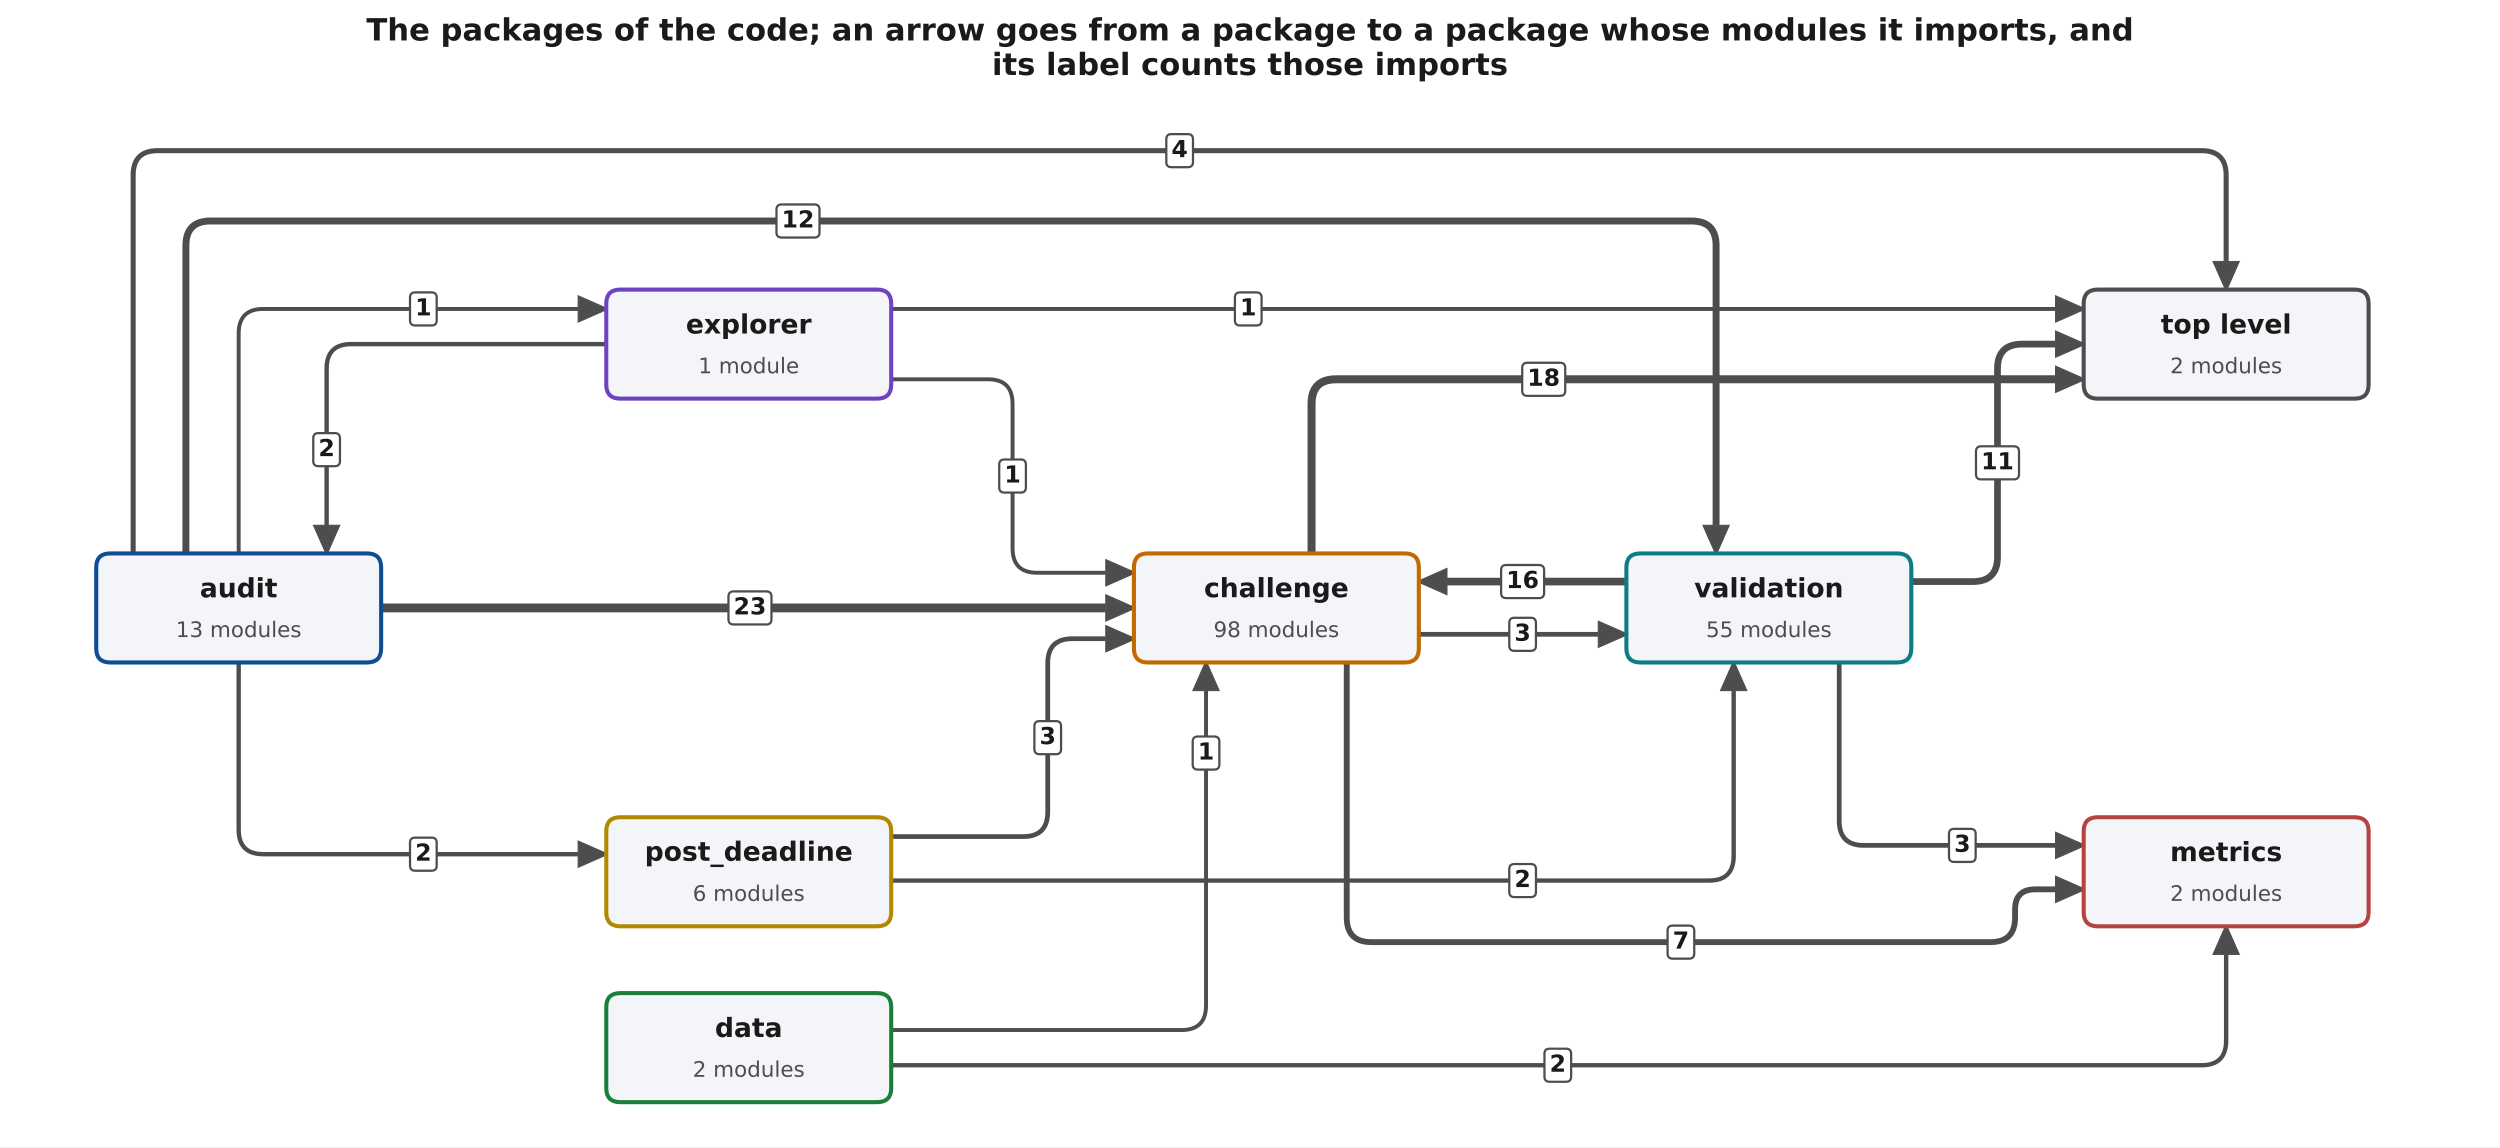
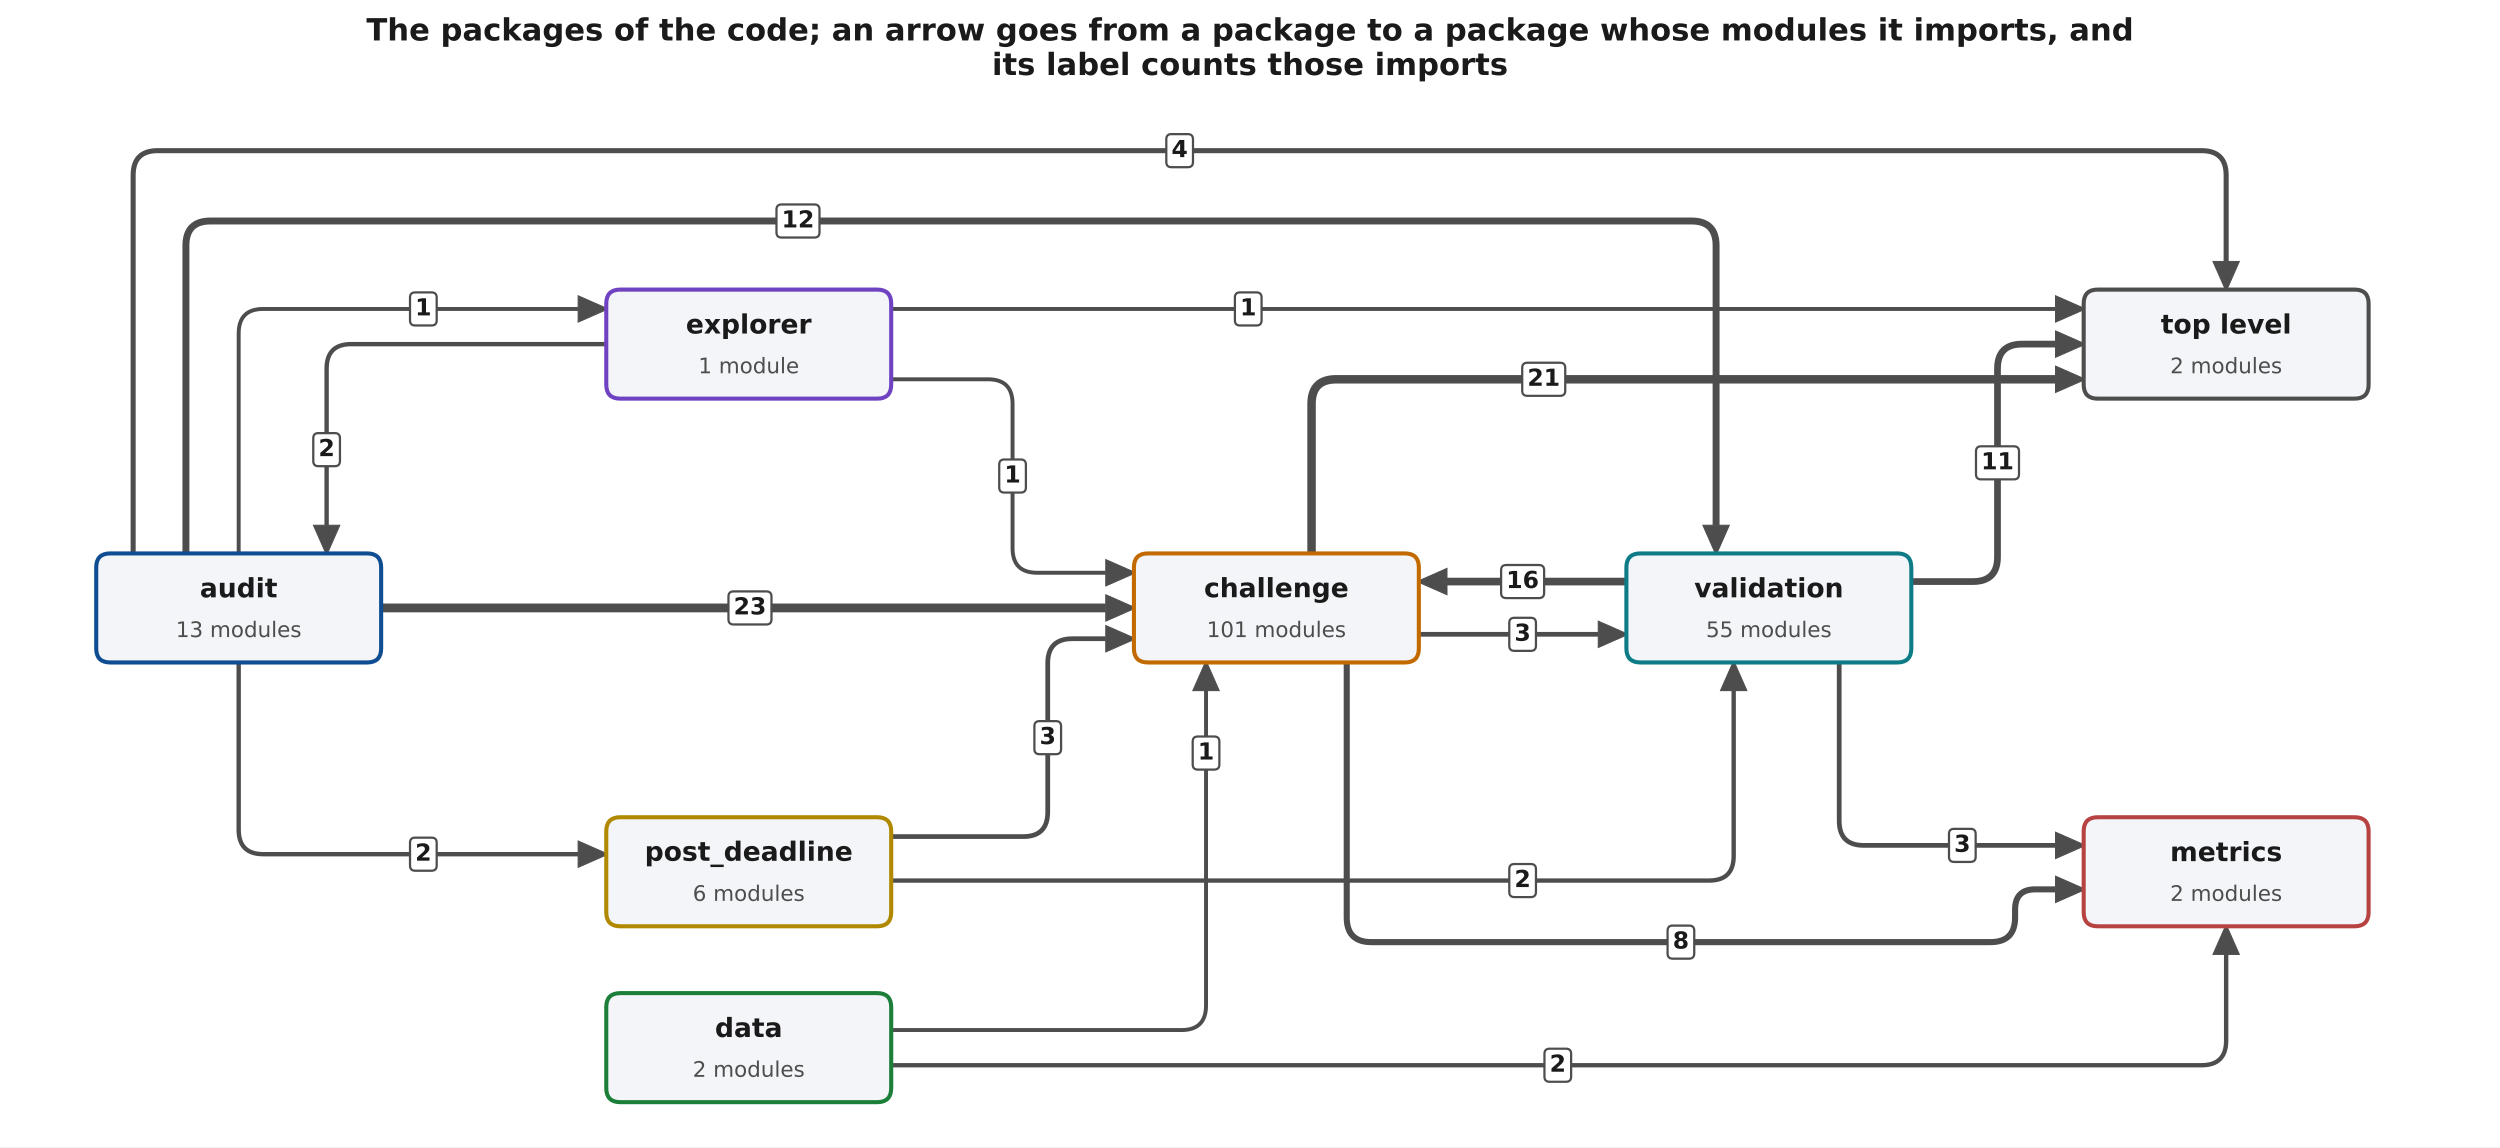
<svg xmlns="http://www.w3.org/2000/svg" width="1224pt" height="561.6pt" viewBox="0 0 1224 561.6" version="1.1">
  <defs>
    <style type="text/css">*{stroke-linejoin: round; stroke-linecap: butt}</style>
  </defs>
  <g id="figure_1">
    <g id="patch_1">
      <path d="M 0 561.6  L 1224 561.6  L 1224 0  L 0 0  z " style="fill: #ffffff" />
    </g>
    <g id="axes_1">
      <g id="patch_2">
        <path d="M 185.746 297.648  L 541.388 297.648  " clip-path="url(#pd196180415)" style="fill: none; stroke: #4d4d4d; stroke-width: 4.3" />
      </g>
      <g id="patch_3">
        <path d="M 556.027 297.648  L 541.388 291.19  L 541.388 304.106  z " clip-path="url(#pd196180415)" style="fill: #4d4d4d; stroke: #4d4d4d; stroke-width: 0.5; stroke-linejoin: miter" />
      </g>
      <g id="patch_4">
-         <path d="M 642.139 271.814  L 642.139 197.758  Q 642.139 185.702 654.195 185.702  L 1006.393 185.702  " clip-path="url(#pd196180415)" style="fill: none; stroke: #4d4d4d; stroke-width: 3.917" />
+         <path d="M 642.139 271.814  L 642.139 197.758  Q 642.139 185.702 654.195 185.702  L 1006.393 185.702  " clip-path="url(#pd196180415)" style="fill: none; stroke: #4d4d4d; stroke-width: 4.151" />
      </g>
      <g id="patch_5">
        <path d="M 1021.032 185.702  L 1006.393 179.244  L 1006.393 192.161  z " clip-path="url(#pd196180415)" style="fill: #4d4d4d; stroke: #4d4d4d; stroke-width: 0.5; stroke-linejoin: miter" />
      </g>
      <g id="patch_6">
        <path d="M 797.141 284.731  L 708.445 284.731  " clip-path="url(#pd196180415)" style="fill: none; stroke: #4d4d4d; stroke-width: 3.752" />
      </g>
      <g id="patch_7">
        <path d="M 693.806 284.731  L 708.445 291.19  L 708.445 278.273  z " clip-path="url(#pd196180415)" style="fill: #4d4d4d; stroke: #4d4d4d; stroke-width: 0.5; stroke-linejoin: miter" />
      </g>
      <g id="patch_8">
        <path d="M 91.022 271.814  L 91.022 120.257  Q 91.022 108.202 103.078 108.202  L 828.141 108.202  Q 840.197 108.202 840.197 120.257  L 840.197 257.175  " clip-path="url(#pd196180415)" style="fill: none; stroke: #4d4d4d; stroke-width: 3.395" />
      </g>
      <g id="patch_9">
        <path d="M 840.197 271.814  L 846.655 257.175  L 833.738 257.175  z " clip-path="url(#pd196180415)" style="fill: #4d4d4d; stroke: #4d4d4d; stroke-width: 0.5; stroke-linejoin: miter" />
      </g>
      <g id="patch_10">
        <path d="M 934.92 284.731  L 965.92 284.731  Q 977.976 284.731 977.976 272.676  L 977.976 180.536  Q 977.976 168.48 990.032 168.48  L 1006.393 168.48  " clip-path="url(#pd196180415)" style="fill: none; stroke: #4d4d4d; stroke-width: 3.299" />
      </g>
      <g id="patch_11">
        <path d="M 1021.032 168.48  L 1006.393 162.022  L 1006.393 174.938  z " clip-path="url(#pd196180415)" style="fill: #4d4d4d; stroke: #4d4d4d; stroke-width: 0.5; stroke-linejoin: miter" />
      </g>
      <g id="patch_12">
-         <path d="M 659.362 323.482  L 659.362 449.205  Q 659.362 461.261 671.417 461.261  L 974.532 461.261  Q 986.587 461.261 986.587 449.205  L 986.587 445.33  Q 986.587 435.427 996.49 435.427  L 1006.393 435.427  " clip-path="url(#pd196180415)" style="fill: none; stroke: #4d4d4d; stroke-width: 2.871" />
+         <path d="M 659.362 323.482  L 659.362 449.205  Q 659.362 461.261 671.417 461.261  L 974.532 461.261  Q 986.587 461.261 986.587 449.205  L 986.587 445.33  Q 986.587 435.427 996.49 435.427  L 1006.393 435.427  " clip-path="url(#pd196180415)" style="fill: none; stroke: #4d4d4d; stroke-width: 2.986" />
      </g>
      <g id="patch_13">
        <path d="M 1021.032 435.427  L 1006.393 428.969  L 1006.393 441.886  z " clip-path="url(#pd196180415)" style="fill: #4d4d4d; stroke: #4d4d4d; stroke-width: 0.5; stroke-linejoin: miter" />
      </g>
      <g id="patch_14">
        <path d="M 65.189 271.814  L 65.189 85.812  Q 65.189 73.757 77.244 73.757  L 1077.866 73.757  Q 1089.922 73.757 1089.922 85.812  L 1089.922 128.007  " clip-path="url(#pd196180415)" style="fill: none; stroke: #4d4d4d; stroke-width: 2.48" />
      </g>
      <g id="patch_15">
        <path d="M 1089.922 142.646  L 1096.38 128.007  L 1083.463 128.007  z " clip-path="url(#pd196180415)" style="fill: #4d4d4d; stroke: #4d4d4d; stroke-width: 0.5; stroke-linejoin: miter" />
      </g>
      <g id="patch_16">
        <path d="M 693.806 310.565  L 782.502 310.565  " clip-path="url(#pd196180415)" style="fill: none; stroke: #4d4d4d; stroke-width: 2.325" />
      </g>
      <g id="patch_17">
        <path d="M 797.141 310.565  L 782.502 304.106  L 782.502 317.023  z " clip-path="url(#pd196180415)" style="fill: #4d4d4d; stroke: #4d4d4d; stroke-width: 0.5; stroke-linejoin: miter" />
      </g>
      <g id="patch_18">
        <path d="M 435.47 409.594  L 500.916 409.594  Q 512.971 409.594 512.971 397.538  L 512.971 324.773  Q 512.971 312.718 525.027 312.718  L 541.388 312.718  " clip-path="url(#pd196180415)" style="fill: none; stroke: #4d4d4d; stroke-width: 2.325" />
      </g>
      <g id="patch_19">
        <path d="M 556.027 312.718  L 541.388 306.259  L 541.388 319.176  z " clip-path="url(#pd196180415)" style="fill: #4d4d4d; stroke: #4d4d4d; stroke-width: 0.5; stroke-linejoin: miter" />
      </g>
      <g id="patch_20">
        <path d="M 900.475 323.482  L 900.475 401.844  Q 900.475 413.899 912.531 413.899  L 1006.393 413.899  " clip-path="url(#pd196180415)" style="fill: none; stroke: #4d4d4d; stroke-width: 2.325" />
      </g>
      <g id="patch_21">
        <path d="M 1021.032 413.899  L 1006.393 407.441  L 1006.393 420.358  z " clip-path="url(#pd196180415)" style="fill: #4d4d4d; stroke: #4d4d4d; stroke-width: 0.5; stroke-linejoin: miter" />
      </g>
      <g id="patch_22">
        <path d="M 116.856 323.482  L 116.856 406.149  Q 116.856 418.205 128.912 418.205  L 283.052 418.205  " clip-path="url(#pd196180415)" style="fill: none; stroke: #4d4d4d; stroke-width: 2.147" />
      </g>
      <g id="patch_23">
        <path d="M 297.691 418.205  L 283.052 411.746  L 283.052 424.663  z " clip-path="url(#pd196180415)" style="fill: #4d4d4d; stroke: #4d4d4d; stroke-width: 0.5; stroke-linejoin: miter" />
      </g>
      <g id="patch_24">
        <path d="M 435.47 521.539  L 1077.866 521.539  Q 1089.922 521.539 1089.922 509.484  L 1089.922 467.289  " clip-path="url(#pd196180415)" style="fill: none; stroke: #4d4d4d; stroke-width: 2.147" />
      </g>
      <g id="patch_25">
        <path d="M 1089.922 452.65  L 1083.463 467.289  L 1096.38 467.289  z " clip-path="url(#pd196180415)" style="fill: #4d4d4d; stroke: #4d4d4d; stroke-width: 0.5; stroke-linejoin: miter" />
      </g>
      <g id="patch_26">
        <path d="M 297.691 168.48  L 171.968 168.48  Q 159.912 168.48 159.912 180.536  L 159.912 257.175  " clip-path="url(#pd196180415)" style="fill: none; stroke: #4d4d4d; stroke-width: 2.147" />
      </g>
      <g id="patch_27">
        <path d="M 159.912 271.814  L 166.37 257.175  L 153.454 257.175  z " clip-path="url(#pd196180415)" style="fill: #4d4d4d; stroke: #4d4d4d; stroke-width: 0.5; stroke-linejoin: miter" />
      </g>
      <g id="patch_28">
        <path d="M 435.47 431.122  L 836.752 431.122  Q 848.808 431.122 848.808 419.066  L 848.808 338.121  " clip-path="url(#pd196180415)" style="fill: none; stroke: #4d4d4d; stroke-width: 2.147" />
      </g>
      <g id="patch_29">
        <path d="M 848.808 323.482  L 842.35 338.121  L 855.266 338.121  z " clip-path="url(#pd196180415)" style="fill: #4d4d4d; stroke: #4d4d4d; stroke-width: 0.5; stroke-linejoin: miter" />
      </g>
      <g id="patch_30">
        <path d="M 116.856 271.814  L 116.856 163.313  Q 116.856 151.258 128.912 151.258  L 283.052 151.258  " clip-path="url(#pd196180415)" style="fill: none; stroke: #4d4d4d; stroke-width: 1.927" />
      </g>
      <g id="patch_31">
        <path d="M 297.691 151.258  L 283.052 144.799  L 283.052 157.716  z " clip-path="url(#pd196180415)" style="fill: #4d4d4d; stroke: #4d4d4d; stroke-width: 0.5; stroke-linejoin: miter" />
      </g>
      <g id="patch_32">
        <path d="M 435.47 504.317  L 578.416 504.317  Q 590.472 504.317 590.472 492.261  L 590.472 338.121  " clip-path="url(#pd196180415)" style="fill: none; stroke: #4d4d4d; stroke-width: 1.927" />
      </g>
      <g id="patch_33">
        <path d="M 590.472 323.482  L 584.014 338.121  L 596.93 338.121  z " clip-path="url(#pd196180415)" style="fill: #4d4d4d; stroke: #4d4d4d; stroke-width: 0.5; stroke-linejoin: miter" />
      </g>
      <g id="patch_34">
+         <path d="M 435.47 185.702  L 483.693 185.702  Q 495.749 185.702 495.749 197.758  L 495.749 268.37  Q 495.749 280.426 507.804 280.426  L 541.388 280.426  " clip-path="url(#pd196180415)" style="fill: none; stroke: #4d4d4d; stroke-width: 1.927" />
+       </g>
+       <g id="patch_35">
+         <path d="M 556.027 280.426  L 541.388 273.967  L 541.388 286.884  z " clip-path="url(#pd196180415)" style="fill: #4d4d4d; stroke: #4d4d4d; stroke-width: 0.5; stroke-linejoin: miter" />
+       </g>
+       <g id="patch_36">
        <path d="M 435.47 151.258  L 1006.393 151.258  " clip-path="url(#pd196180415)" style="fill: none; stroke: #4d4d4d; stroke-width: 1.927" />
      </g>
-       <g id="patch_35">
+       <g id="patch_37">
        <path d="M 1021.032 151.258  L 1006.393 144.799  L 1006.393 157.716  z " clip-path="url(#pd196180415)" style="fill: #4d4d4d; stroke: #4d4d4d; stroke-width: 0.5; stroke-linejoin: miter" />
-       </g>
-       <g id="patch_36">
-         <path d="M 435.47 185.702  L 483.693 185.702  Q 495.749 185.702 495.749 197.758  L 495.749 268.37  Q 495.749 280.426 507.804 280.426  L 541.388 280.426  " clip-path="url(#pd196180415)" style="fill: none; stroke: #4d4d4d; stroke-width: 1.927" />
-       </g>
-       <g id="patch_37">
-         <path d="M 556.027 280.426  L 541.388 273.967  L 541.388 286.884  z " clip-path="url(#pd196180415)" style="fill: #4d4d4d; stroke: #4d4d4d; stroke-width: 0.5; stroke-linejoin: miter" />
      </g>
      <g id="patch_38">
        <path d="M 53.994 324.343  L 179.718 324.343  Q 186.607 324.343 186.607 317.454  L 186.607 277.842  Q 186.607 270.953 179.718 270.953  L 53.994 270.953  Q 47.105 270.953 47.105 277.842  L 47.105 317.454  Q 47.105 324.343 53.994 324.343  z " clip-path="url(#pd196180415)" style="fill: #f3f5f8; stroke: #0f4d92; stroke-width: 2; stroke-linejoin: miter" />
      </g>
      <g id="patch_39">
        <path d="M 562.055 324.343  L 687.779 324.343  Q 694.668 324.343 694.668 317.454  L 694.668 277.842  Q 694.668 270.953 687.779 270.953  L 562.055 270.953  Q 555.166 270.953 555.166 277.842  L 555.166 317.454  Q 555.166 324.343 562.055 324.343  z " clip-path="url(#pd196180415)" style="fill: #f3f5f8; stroke: #c26a00; stroke-width: 2; stroke-linejoin: miter" />
      </g>
      <g id="patch_40">
        <path d="M 303.719 539.623  L 429.443 539.623  Q 436.332 539.623 436.332 532.734  L 436.332 493.122  Q 436.332 486.233 429.443 486.233  L 303.719 486.233  Q 296.83 486.233 296.83 493.122  L 296.83 532.734  Q 296.83 539.623 303.719 539.623  z " clip-path="url(#pd196180415)" style="fill: #f3f5f8; stroke: #1b7f3a; stroke-width: 2; stroke-linejoin: miter" />
      </g>
      <g id="patch_41">
        <path d="M 1027.06 195.175  L 1152.783 195.175  Q 1159.672 195.175 1159.672 188.286  L 1159.672 148.674  Q 1159.672 141.785 1152.783 141.785  L 1027.06 141.785  Q 1020.171 141.785 1020.171 148.674  L 1020.171 188.286  Q 1020.171 195.175 1027.06 195.175  z " clip-path="url(#pd196180415)" style="fill: #f3f5f8; stroke: #4d4d4d; stroke-width: 2; stroke-linejoin: miter" />
      </g>
      <g id="patch_42">
        <path d="M 303.719 195.175  L 429.443 195.175  Q 436.332 195.175 436.332 188.286  L 436.332 148.674  Q 436.332 141.785 429.443 141.785  L 303.719 141.785  Q 296.83 141.785 296.83 148.674  L 296.83 188.286  Q 296.83 195.175 303.719 195.175  z " clip-path="url(#pd196180415)" style="fill: #f3f5f8; stroke: #6f42c1; stroke-width: 2; stroke-linejoin: miter" />
      </g>
      <g id="patch_43">
        <path d="M 1027.06 453.511  L 1152.783 453.511  Q 1159.672 453.511 1159.672 446.622  L 1159.672 407.01  Q 1159.672 400.121 1152.783 400.121  L 1027.06 400.121  Q 1020.171 400.121 1020.171 407.01  L 1020.171 446.622  Q 1020.171 453.511 1027.06 453.511  z " clip-path="url(#pd196180415)" style="fill: #f3f5f8; stroke: #b64342; stroke-width: 2; stroke-linejoin: miter" />
      </g>
      <g id="patch_44">
        <path d="M 303.719 453.511  L 429.443 453.511  Q 436.332 453.511 436.332 446.622  L 436.332 407.01  Q 436.332 400.121 429.443 400.121  L 303.719 400.121  Q 296.83 400.121 296.83 407.01  L 296.83 446.622  Q 296.83 453.511 303.719 453.511  z " clip-path="url(#pd196180415)" style="fill: #f3f5f8; stroke: #b08900; stroke-width: 2; stroke-linejoin: miter" />
      </g>
      <g id="patch_45">
        <path d="M 803.169 324.343  L 928.892 324.343  Q 935.781 324.343 935.781 317.454  L 935.781 277.842  Q 935.781 270.953 928.892 270.953  L 803.169 270.953  Q 796.28 270.953 796.28 277.842  L 796.28 317.454  Q 796.28 324.343 803.169 324.343  z " clip-path="url(#pd196180415)" style="fill: #f3f5f8; stroke: #0e7c86; stroke-width: 2; stroke-linejoin: miter" />
      </g>
      <g id="text_1">
        <text style="font-weight: 700; font-size: 13px; font-family: 'DejaVu Sans', 'Bitstream Vera Sans', 'Computer Modern Sans Serif', 'Lucida Grande', 'Verdana', 'Geneva', 'Lucid', 'Arial', 'Helvetica', 'Avant Garde', sans-serif; text-anchor: middle; fill: #1a1a1a" x="116.856" y="292.452" transform="rotate(-0 116.856 292.4518)">audit</text>
      </g>
      <g id="text_2">
        <text style="font-size: 10.5px; font-family: 'DejaVu Sans', 'Bitstream Vera Sans', 'Computer Modern Sans Serif', 'Lucida Grande', 'Verdana', 'Geneva', 'Lucid', 'Arial', 'Helvetica', 'Avant Garde', sans-serif; text-anchor: middle; fill: #4d4d4d" x="116.856" y="311.912" transform="rotate(-0 116.856 311.9121)">13 modules</text>
      </g>
      <g id="text_3">
        <text style="font-weight: 700; font-size: 13px; font-family: 'DejaVu Sans', 'Bitstream Vera Sans', 'Computer Modern Sans Serif', 'Lucida Grande', 'Verdana', 'Geneva', 'Lucid', 'Arial', 'Helvetica', 'Avant Garde', sans-serif; text-anchor: middle; fill: #1a1a1a" x="624.917" y="292.401" transform="rotate(-0 624.9168 292.401)">challenge</text>
      </g>
      <g id="text_4">
-         <text style="font-size: 10.5px; font-family: 'DejaVu Sans', 'Bitstream Vera Sans', 'Computer Modern Sans Serif', 'Lucida Grande', 'Verdana', 'Geneva', 'Lucid', 'Arial', 'Helvetica', 'Avant Garde', sans-serif; text-anchor: middle; fill: #4d4d4d" x="624.917" y="311.912" transform="rotate(-0 624.9168 311.9121)">98 modules</text>
+         <text style="font-size: 10.5px; font-family: 'DejaVu Sans', 'Bitstream Vera Sans', 'Computer Modern Sans Serif', 'Lucida Grande', 'Verdana', 'Geneva', 'Lucid', 'Arial', 'Helvetica', 'Avant Garde', sans-serif; text-anchor: middle; fill: #4d4d4d" x="624.917" y="311.912" transform="rotate(-0 624.9168 311.9121)">101 modules</text>
      </g>
      <g id="text_5">
        <text style="font-weight: 700; font-size: 13px; font-family: 'DejaVu Sans', 'Bitstream Vera Sans', 'Computer Modern Sans Serif', 'Lucida Grande', 'Verdana', 'Geneva', 'Lucid', 'Arial', 'Helvetica', 'Avant Garde', sans-serif; text-anchor: middle; fill: #1a1a1a" x="366.581" y="507.732" transform="rotate(-0 366.5808 507.7318)">data</text>
      </g>
      <g id="text_6">
        <text style="font-size: 10.5px; font-family: 'DejaVu Sans', 'Bitstream Vera Sans', 'Computer Modern Sans Serif', 'Lucida Grande', 'Verdana', 'Geneva', 'Lucid', 'Arial', 'Helvetica', 'Avant Garde', sans-serif; text-anchor: middle; fill: #4d4d4d" x="366.581" y="527.192" transform="rotate(-0 366.5808 527.1921)">2 modules</text>
      </g>
      <g id="text_7">
        <text style="font-weight: 700; font-size: 13px; font-family: 'DejaVu Sans', 'Bitstream Vera Sans', 'Computer Modern Sans Serif', 'Lucida Grande', 'Verdana', 'Geneva', 'Lucid', 'Arial', 'Helvetica', 'Avant Garde', sans-serif; text-anchor: middle; fill: #1a1a1a" x="1089.922" y="163.284" transform="rotate(-0 1089.922 163.2838)">top level</text>
      </g>
      <g id="text_8">
        <text style="font-size: 10.5px; font-family: 'DejaVu Sans', 'Bitstream Vera Sans', 'Computer Modern Sans Serif', 'Lucida Grande', 'Verdana', 'Geneva', 'Lucid', 'Arial', 'Helvetica', 'Avant Garde', sans-serif; text-anchor: middle; fill: #4d4d4d" x="1089.922" y="182.744" transform="rotate(-0 1089.922 182.7441)">2 modules</text>
      </g>
      <g id="text_9">
        <text style="font-weight: 700; font-size: 13px; font-family: 'DejaVu Sans', 'Bitstream Vera Sans', 'Computer Modern Sans Serif', 'Lucida Grande', 'Verdana', 'Geneva', 'Lucid', 'Arial', 'Helvetica', 'Avant Garde', sans-serif; text-anchor: middle; fill: #1a1a1a" x="366.581" y="163.284" transform="rotate(-0 366.5808 163.2838)">explorer</text>
      </g>
      <g id="text_10">
        <text style="font-size: 10.5px; font-family: 'DejaVu Sans', 'Bitstream Vera Sans', 'Computer Modern Sans Serif', 'Lucida Grande', 'Verdana', 'Geneva', 'Lucid', 'Arial', 'Helvetica', 'Avant Garde', sans-serif; text-anchor: middle; fill: #4d4d4d" x="366.581" y="182.744" transform="rotate(-0 366.5808 182.7441)">1 module</text>
      </g>
      <g id="text_11">
        <text style="font-weight: 700; font-size: 13px; font-family: 'DejaVu Sans', 'Bitstream Vera Sans', 'Computer Modern Sans Serif', 'Lucida Grande', 'Verdana', 'Geneva', 'Lucid', 'Arial', 'Helvetica', 'Avant Garde', sans-serif; text-anchor: middle; fill: #1a1a1a" x="1089.922" y="421.62" transform="rotate(-0 1089.922 421.6198)">metrics</text>
      </g>
      <g id="text_12">
        <text style="font-size: 10.5px; font-family: 'DejaVu Sans', 'Bitstream Vera Sans', 'Computer Modern Sans Serif', 'Lucida Grande', 'Verdana', 'Geneva', 'Lucid', 'Arial', 'Helvetica', 'Avant Garde', sans-serif; text-anchor: middle; fill: #4d4d4d" x="1089.922" y="441.08" transform="rotate(-0 1089.922 441.0801)">2 modules</text>
      </g>
      <g id="text_13">
        <text style="font-weight: 700; font-size: 13px; font-family: 'DejaVu Sans', 'Bitstream Vera Sans', 'Computer Modern Sans Serif', 'Lucida Grande', 'Verdana', 'Geneva', 'Lucid', 'Arial', 'Helvetica', 'Avant Garde', sans-serif; text-anchor: middle; fill: #1a1a1a" x="366.581" y="421.439" transform="rotate(-0 366.5808 421.439)">post_deadline</text>
      </g>
      <g id="text_14">
        <text style="font-size: 10.5px; font-family: 'DejaVu Sans', 'Bitstream Vera Sans', 'Computer Modern Sans Serif', 'Lucida Grande', 'Verdana', 'Geneva', 'Lucid', 'Arial', 'Helvetica', 'Avant Garde', sans-serif; text-anchor: middle; fill: #4d4d4d" x="366.581" y="441.08" transform="rotate(-0 366.5808 441.0801)">6 modules</text>
      </g>
      <g id="text_15">
        <text style="font-weight: 700; font-size: 13px; font-family: 'DejaVu Sans', 'Bitstream Vera Sans', 'Computer Modern Sans Serif', 'Lucida Grande', 'Verdana', 'Geneva', 'Lucid', 'Arial', 'Helvetica', 'Avant Garde', sans-serif; text-anchor: middle; fill: #1a1a1a" x="866.03" y="292.452" transform="rotate(-0 866.0304 292.4518)">validation</text>
      </g>
      <g id="text_16">
        <text style="font-size: 10.5px; font-family: 'DejaVu Sans', 'Bitstream Vera Sans', 'Computer Modern Sans Serif', 'Lucida Grande', 'Verdana', 'Geneva', 'Lucid', 'Arial', 'Helvetica', 'Avant Garde', sans-serif; text-anchor: middle; fill: #4d4d4d" x="866.03" y="311.912" transform="rotate(-0 866.0304 311.9121)">55 modules</text>
      </g>
      <g id="text_17">
        <g id="patch_46">
          <path d="M 359.182 305.743  L 375.185 305.743  Q 377.715 305.743 377.715 303.213  L 377.715 292.083  Q 377.715 289.553 375.185 289.553  L 359.182 289.553  Q 356.652 289.553 356.652 292.083  L 356.652 303.213  Q 356.652 305.743 359.182 305.743  z " style="fill: #ffffff; stroke: #4d4d4d; stroke-width: 1.1; stroke-linejoin: miter" />
        </g>
        <text style="font-weight: 700; font-size: 11.5px; font-family: 'DejaVu Sans', 'Bitstream Vera Sans', 'Computer Modern Sans Serif', 'Lucida Grande', 'Verdana', 'Geneva', 'Lucid', 'Arial', 'Helvetica', 'Avant Garde', sans-serif; text-anchor: middle; fill: #1a1a1a" x="367.184" y="300.821" transform="rotate(-0 367.1836 300.8213)">23</text>
      </g>
      <g id="text_18">
        <g id="patch_47">
          <path d="M 747.806 193.797  L 763.809 193.797  Q 766.339 193.797 766.339 191.267  L 766.339 180.137  Q 766.339 177.607 763.809 177.607  L 747.806 177.607  Q 745.276 177.607 745.276 180.137  L 745.276 191.267  Q 745.276 193.797 747.806 193.797  z " style="fill: #ffffff; stroke: #4d4d4d; stroke-width: 1.1; stroke-linejoin: miter" />
        </g>
-         <text style="font-weight: 700; font-size: 11.5px; font-family: 'DejaVu Sans', 'Bitstream Vera Sans', 'Computer Modern Sans Serif', 'Lucida Grande', 'Verdana', 'Geneva', 'Lucid', 'Arial', 'Helvetica', 'Avant Garde', sans-serif; text-anchor: middle; fill: #1a1a1a" x="755.807" y="188.876" transform="rotate(-0 755.807 188.8757)">18</text>
+         <text style="font-weight: 700; font-size: 11.5px; font-family: 'DejaVu Sans', 'Bitstream Vera Sans', 'Computer Modern Sans Serif', 'Lucida Grande', 'Verdana', 'Geneva', 'Lucid', 'Arial', 'Helvetica', 'Avant Garde', sans-serif; text-anchor: middle; fill: #1a1a1a" x="755.807" y="188.876" transform="rotate(-0 755.807 188.8757)">21</text>
      </g>
      <g id="text_19">
        <g id="patch_48">
          <path d="M 737.472 292.826  L 753.475 292.826  Q 756.005 292.826 756.005 290.296  L 756.005 279.166  Q 756.005 276.636 753.475 276.636  L 737.472 276.636  Q 734.942 276.636 734.942 279.166  L 734.942 290.296  Q 734.942 292.826 737.472 292.826  z " style="fill: #ffffff; stroke: #4d4d4d; stroke-width: 1.1; stroke-linejoin: miter" />
        </g>
        <text style="font-weight: 700; font-size: 11.5px; font-family: 'DejaVu Sans', 'Bitstream Vera Sans', 'Computer Modern Sans Serif', 'Lucida Grande', 'Verdana', 'Geneva', 'Lucid', 'Arial', 'Helvetica', 'Avant Garde', sans-serif; text-anchor: middle; fill: #1a1a1a" x="745.474" y="287.904" transform="rotate(-0 745.4736 287.9045)">16</text>
      </g>
      <g id="text_20">
        <g id="patch_49">
          <path d="M 382.691 116.297  L 398.694 116.297  Q 401.224 116.297 401.224 113.767  L 401.224 102.637  Q 401.224 100.107 398.694 100.107  L 382.691 100.107  Q 380.161 100.107 380.161 102.637  L 380.161 113.767  Q 380.161 116.297 382.691 116.297  z " style="fill: #ffffff; stroke: #4d4d4d; stroke-width: 1.1; stroke-linejoin: miter" />
        </g>
        <text style="font-weight: 700; font-size: 11.5px; font-family: 'DejaVu Sans', 'Bitstream Vera Sans', 'Computer Modern Sans Serif', 'Lucida Grande', 'Verdana', 'Geneva', 'Lucid', 'Arial', 'Helvetica', 'Avant Garde', sans-serif; text-anchor: middle; fill: #1a1a1a" x="390.692" y="111.375" transform="rotate(-0 390.6922 111.3749)">12</text>
      </g>
      <g id="text_21">
        <g id="patch_50">
          <path d="M 969.975 234.701  L 985.977 234.701  Q 988.507 234.701 988.507 232.171  L 988.507 221.041  Q 988.507 218.511 985.977 218.511  L 969.975 218.511  Q 967.445 218.511 967.445 221.041  L 967.445 232.171  Q 967.445 234.701 969.975 234.701  z " style="fill: #ffffff; stroke: #4d4d4d; stroke-width: 1.1; stroke-linejoin: miter" />
        </g>
        <text style="font-weight: 700; font-size: 11.5px; font-family: 'DejaVu Sans', 'Bitstream Vera Sans', 'Computer Modern Sans Serif', 'Lucida Grande', 'Verdana', 'Geneva', 'Lucid', 'Arial', 'Helvetica', 'Avant Garde', sans-serif; text-anchor: middle; fill: #1a1a1a" x="977.976" y="229.779" transform="rotate(-0 977.976 229.7789)">11</text>
      </g>
      <g id="text_22">
        <g id="patch_51">
          <path d="M 818.974 469.356  L 826.975 469.356  Q 829.505 469.356 829.505 466.826  L 829.505 455.696  Q 829.505 453.166 826.975 453.166  L 818.974 453.166  Q 816.444 453.166 816.444 455.696  L 816.444 466.826  Q 816.444 469.356 818.974 469.356  z " style="fill: #ffffff; stroke: #4d4d4d; stroke-width: 1.1; stroke-linejoin: miter" />
        </g>
-         <text style="font-weight: 700; font-size: 11.5px; font-family: 'DejaVu Sans', 'Bitstream Vera Sans', 'Computer Modern Sans Serif', 'Lucida Grande', 'Verdana', 'Geneva', 'Lucid', 'Arial', 'Helvetica', 'Avant Garde', sans-serif; text-anchor: middle; fill: #1a1a1a" x="822.974" y="464.434" transform="rotate(-0 822.9744 464.4341)">7</text>
+         <text style="font-weight: 700; font-size: 11.5px; font-family: 'DejaVu Sans', 'Bitstream Vera Sans', 'Computer Modern Sans Serif', 'Lucida Grande', 'Verdana', 'Geneva', 'Lucid', 'Arial', 'Helvetica', 'Avant Garde', sans-serif; text-anchor: middle; fill: #1a1a1a" x="822.974" y="464.434" transform="rotate(-0 822.9744 464.4341)">8</text>
      </g>
      <g id="text_23">
        <g id="patch_52">
          <path d="M 573.554 81.852  L 581.556 81.852  Q 584.086 81.852 584.086 79.322  L 584.086 68.192  Q 584.086 65.662 581.556 65.662  L 573.554 65.662  Q 571.024 65.662 571.024 68.192  L 571.024 79.322  Q 571.024 81.852 573.554 81.852  z " style="fill: #ffffff; stroke: #4d4d4d; stroke-width: 1.1; stroke-linejoin: miter" />
        </g>
        <text style="font-weight: 700; font-size: 11.5px; font-family: 'DejaVu Sans', 'Bitstream Vera Sans', 'Computer Modern Sans Serif', 'Lucida Grande', 'Verdana', 'Geneva', 'Lucid', 'Arial', 'Helvetica', 'Avant Garde', sans-serif; text-anchor: middle; fill: #1a1a1a" x="577.555" y="76.93" transform="rotate(-0 577.5552 76.93008)">4</text>
      </g>
      <g id="text_24">
        <g id="patch_53">
          <path d="M 741.473 318.66  L 749.474 318.66  Q 752.004 318.66 752.004 316.13  L 752.004 305  Q 752.004 302.47 749.474 302.47  L 741.473 302.47  Q 738.943 302.47 738.943 305  L 738.943 316.13  Q 738.943 318.66 741.473 318.66  z " style="fill: #ffffff; stroke: #4d4d4d; stroke-width: 1.1; stroke-linejoin: miter" />
        </g>
        <text style="font-weight: 700; font-size: 11.5px; font-family: 'DejaVu Sans', 'Bitstream Vera Sans', 'Computer Modern Sans Serif', 'Lucida Grande', 'Verdana', 'Geneva', 'Lucid', 'Arial', 'Helvetica', 'Avant Garde', sans-serif; text-anchor: middle; fill: #1a1a1a" x="745.474" y="313.738" transform="rotate(-0 745.4736 313.7381)">3</text>
      </g>
      <g id="text_25">
        <g id="patch_54">
          <path d="M 508.97 369.251  L 516.972 369.251  Q 519.502 369.251 519.502 366.721  L 519.502 355.591  Q 519.502 353.061 516.972 353.061  L 508.97 353.061  Q 506.44 353.061 506.44 355.591  L 506.44 366.721  Q 506.44 369.251 508.97 369.251  z " style="fill: #ffffff; stroke: #4d4d4d; stroke-width: 1.1; stroke-linejoin: miter" />
        </g>
        <text style="font-weight: 700; font-size: 11.5px; font-family: 'DejaVu Sans', 'Bitstream Vera Sans', 'Computer Modern Sans Serif', 'Lucida Grande', 'Verdana', 'Geneva', 'Lucid', 'Arial', 'Helvetica', 'Avant Garde', sans-serif; text-anchor: middle; fill: #1a1a1a" x="512.971" y="364.329" transform="rotate(-0 512.9712 364.3289)">3</text>
      </g>
      <g id="text_26">
        <g id="patch_55">
          <path d="M 956.753 421.994  L 964.754 421.994  Q 967.284 421.994 967.284 419.464  L 967.284 408.334  Q 967.284 405.804 964.754 405.804  L 956.753 405.804  Q 954.223 405.804 954.223 408.334  L 954.223 419.464  Q 954.223 421.994 956.753 421.994  z " style="fill: #ffffff; stroke: #4d4d4d; stroke-width: 1.1; stroke-linejoin: miter" />
        </g>
        <text style="font-weight: 700; font-size: 11.5px; font-family: 'DejaVu Sans', 'Bitstream Vera Sans', 'Computer Modern Sans Serif', 'Lucida Grande', 'Verdana', 'Geneva', 'Lucid', 'Arial', 'Helvetica', 'Avant Garde', sans-serif; text-anchor: middle; fill: #1a1a1a" x="960.754" y="417.072" transform="rotate(-0 960.7536 417.0725)">3</text>
      </g>
      <g id="text_27">
        <g id="patch_56">
          <path d="M 203.273 426.3  L 211.274 426.3  Q 213.804 426.3 213.804 423.77  L 213.804 412.64  Q 213.804 410.11 211.274 410.11  L 203.273 410.11  Q 200.743 410.11 200.743 412.64  L 200.743 423.77  Q 200.743 426.3 203.273 426.3  z " style="fill: #ffffff; stroke: #4d4d4d; stroke-width: 1.1; stroke-linejoin: miter" />
        </g>
        <text style="font-weight: 700; font-size: 11.5px; font-family: 'DejaVu Sans', 'Bitstream Vera Sans', 'Computer Modern Sans Serif', 'Lucida Grande', 'Verdana', 'Geneva', 'Lucid', 'Arial', 'Helvetica', 'Avant Garde', sans-serif; text-anchor: middle; fill: #1a1a1a" x="207.274" y="421.378" transform="rotate(-0 207.2736 421.3781)">2</text>
      </g>
      <g id="text_28">
        <g id="patch_57">
          <path d="M 758.695 529.634  L 766.697 529.634  Q 769.227 529.634 769.227 527.104  L 769.227 515.974  Q 769.227 513.444 766.697 513.444  L 758.695 513.444  Q 756.165 513.444 756.165 515.974  L 756.165 527.104  Q 756.165 529.634 758.695 529.634  z " style="fill: #ffffff; stroke: #4d4d4d; stroke-width: 1.1; stroke-linejoin: miter" />
        </g>
        <text style="font-weight: 700; font-size: 11.5px; font-family: 'DejaVu Sans', 'Bitstream Vera Sans', 'Computer Modern Sans Serif', 'Lucida Grande', 'Verdana', 'Geneva', 'Lucid', 'Arial', 'Helvetica', 'Avant Garde', sans-serif; text-anchor: middle; fill: #1a1a1a" x="762.696" y="524.712" transform="rotate(-0 762.696 524.7125)">2</text>
      </g>
      <g id="text_29">
        <g id="patch_58">
          <path d="M 155.911 228.242  L 163.913 228.242  Q 166.443 228.242 166.443 225.712  L 166.443 214.582  Q 166.443 212.052 163.913 212.052  L 155.911 212.052  Q 153.381 212.052 153.381 214.582  L 153.381 225.712  Q 153.381 228.242 155.911 228.242  z " style="fill: #ffffff; stroke: #4d4d4d; stroke-width: 1.1; stroke-linejoin: miter" />
        </g>
        <text style="font-weight: 700; font-size: 11.5px; font-family: 'DejaVu Sans', 'Bitstream Vera Sans', 'Computer Modern Sans Serif', 'Lucida Grande', 'Verdana', 'Geneva', 'Lucid', 'Arial', 'Helvetica', 'Avant Garde', sans-serif; text-anchor: middle; fill: #1a1a1a" x="159.912" y="223.32" transform="rotate(-0 159.912 223.3205)">2</text>
      </g>
      <g id="text_30">
        <g id="patch_59">
          <path d="M 741.473 439.217  L 749.474 439.217  Q 752.004 439.217 752.004 436.687  L 752.004 425.557  Q 752.004 423.027 749.474 423.027  L 741.473 423.027  Q 738.943 423.027 738.943 425.557  L 738.943 436.687  Q 738.943 439.217 741.473 439.217  z " style="fill: #ffffff; stroke: #4d4d4d; stroke-width: 1.1; stroke-linejoin: miter" />
        </g>
        <text style="font-weight: 700; font-size: 11.5px; font-family: 'DejaVu Sans', 'Bitstream Vera Sans', 'Computer Modern Sans Serif', 'Lucida Grande', 'Verdana', 'Geneva', 'Lucid', 'Arial', 'Helvetica', 'Avant Garde', sans-serif; text-anchor: middle; fill: #1a1a1a" x="745.474" y="434.295" transform="rotate(-0 745.4736 434.2949)">2</text>
      </g>
      <g id="text_31">
        <g id="patch_60">
          <path d="M 203.273 159.353  L 211.274 159.353  Q 213.804 159.353 213.804 156.823  L 213.804 145.693  Q 213.804 143.163 211.274 143.163  L 203.273 143.163  Q 200.743 143.163 200.743 145.693  L 200.743 156.823  Q 200.743 159.353 203.273 159.353  z " style="fill: #ffffff; stroke: #4d4d4d; stroke-width: 1.1; stroke-linejoin: miter" />
        </g>
        <text style="font-weight: 700; font-size: 11.5px; font-family: 'DejaVu Sans', 'Bitstream Vera Sans', 'Computer Modern Sans Serif', 'Lucida Grande', 'Verdana', 'Geneva', 'Lucid', 'Arial', 'Helvetica', 'Avant Garde', sans-serif; text-anchor: middle; fill: #1a1a1a" x="207.274" y="154.431" transform="rotate(-0 207.2736 154.4309)">1</text>
      </g>
      <g id="text_32">
        <g id="patch_61">
          <path d="M 586.471 376.785  L 594.473 376.785  Q 597.003 376.785 597.003 374.255  L 597.003 363.125  Q 597.003 360.595 594.473 360.595  L 586.471 360.595  Q 583.941 360.595 583.941 363.125  L 583.941 374.255  Q 583.941 376.785 586.471 376.785  z " style="fill: #ffffff; stroke: #4d4d4d; stroke-width: 1.1; stroke-linejoin: miter" />
        </g>
        <text style="font-weight: 700; font-size: 11.5px; font-family: 'DejaVu Sans', 'Bitstream Vera Sans', 'Computer Modern Sans Serif', 'Lucida Grande', 'Verdana', 'Geneva', 'Lucid', 'Arial', 'Helvetica', 'Avant Garde', sans-serif; text-anchor: middle; fill: #1a1a1a" x="590.472" y="371.864" transform="rotate(-0 590.472 371.8637)">1</text>
      </g>
      <g id="text_33">
        <g id="patch_62">
-           <path d="M 607.138 159.353  L 615.14 159.353  Q 617.67 159.353 617.67 156.823  L 617.67 145.693  Q 617.67 143.163 615.14 143.163  L 607.138 143.163  Q 604.608 143.163 604.608 145.693  L 604.608 156.823  Q 604.608 159.353 607.138 159.353  z " style="fill: #ffffff; stroke: #4d4d4d; stroke-width: 1.1; stroke-linejoin: miter" />
-         </g>
-         <text style="font-weight: 700; font-size: 11.5px; font-family: 'DejaVu Sans', 'Bitstream Vera Sans', 'Computer Modern Sans Serif', 'Lucida Grande', 'Verdana', 'Geneva', 'Lucid', 'Arial', 'Helvetica', 'Avant Garde', sans-serif; text-anchor: middle; fill: #1a1a1a" x="611.139" y="154.431" transform="rotate(-0 611.1389 154.4309)">1</text>
+           <path d="M 491.748 241.159  L 499.75 241.159  Q 502.28 241.159 502.28 238.629  L 502.28 227.499  Q 502.28 224.969 499.75 224.969  L 491.748 224.969  Q 489.218 224.969 489.218 227.499  L 489.218 238.629  Q 489.218 241.159 491.748 241.159  z " style="fill: #ffffff; stroke: #4d4d4d; stroke-width: 1.1; stroke-linejoin: miter" />
+         </g>
+         <text style="font-weight: 700; font-size: 11.5px; font-family: 'DejaVu Sans', 'Bitstream Vera Sans', 'Computer Modern Sans Serif', 'Lucida Grande', 'Verdana', 'Geneva', 'Lucid', 'Arial', 'Helvetica', 'Avant Garde', sans-serif; text-anchor: middle; fill: #1a1a1a" x="495.749" y="236.237" transform="rotate(-0 495.7488 236.2373)">1</text>
      </g>
      <g id="text_34">
        <g id="patch_63">
-           <path d="M 491.748 241.159  L 499.75 241.159  Q 502.28 241.159 502.28 238.629  L 502.28 227.499  Q 502.28 224.969 499.75 224.969  L 491.748 224.969  Q 489.218 224.969 489.218 227.499  L 489.218 238.629  Q 489.218 241.159 491.748 241.159  z " style="fill: #ffffff; stroke: #4d4d4d; stroke-width: 1.1; stroke-linejoin: miter" />
-         </g>
-         <text style="font-weight: 700; font-size: 11.5px; font-family: 'DejaVu Sans', 'Bitstream Vera Sans', 'Computer Modern Sans Serif', 'Lucida Grande', 'Verdana', 'Geneva', 'Lucid', 'Arial', 'Helvetica', 'Avant Garde', sans-serif; text-anchor: middle; fill: #1a1a1a" x="495.749" y="236.237" transform="rotate(-0 495.7488 236.2373)">1</text>
+           <path d="M 607.138 159.353  L 615.14 159.353  Q 617.67 159.353 617.67 156.823  L 617.67 145.693  Q 617.67 143.163 615.14 143.163  L 607.138 143.163  Q 604.608 143.163 604.608 145.693  L 604.608 156.823  Q 604.608 159.353 607.138 159.353  z " style="fill: #ffffff; stroke: #4d4d4d; stroke-width: 1.1; stroke-linejoin: miter" />
+         </g>
+         <text style="font-weight: 700; font-size: 11.5px; font-family: 'DejaVu Sans', 'Bitstream Vera Sans', 'Computer Modern Sans Serif', 'Lucida Grande', 'Verdana', 'Geneva', 'Lucid', 'Arial', 'Helvetica', 'Avant Garde', sans-serif; text-anchor: middle; fill: #1a1a1a" x="611.139" y="154.431" transform="rotate(-0 611.1389 154.4309)">1</text>
      </g>
    </g>
    <g id="text_35">
      <text style="font-weight: 700; font-size: 15px; font-family: 'DejaVu Sans', 'Bitstream Vera Sans', 'Computer Modern Sans Serif', 'Lucida Grande', 'Verdana', 'Geneva', 'Lucid', 'Arial', 'Helvetica', 'Avant Garde', sans-serif; fill: #1a1a1a" transform="translate(179.3789 19.82166)">The packages of the code; an arrow goes from a package to a package whose modules it imports, and</text>
      <text style="font-weight: 700; font-size: 15px; font-family: 'DejaVu Sans', 'Bitstream Vera Sans', 'Computer Modern Sans Serif', 'Lucida Grande', 'Verdana', 'Geneva', 'Lucid', 'Arial', 'Helvetica', 'Avant Garde', sans-serif; fill: #1a1a1a" transform="translate(485.6707 36.73556)">its label counts those imports</text>
    </g>
  </g>
  <defs>
    <clipPath id="pd196180415">
      <rect x="22.133" y="39.312" width="1179.734" height="516.672" />
    </clipPath>
  </defs>
</svg>
